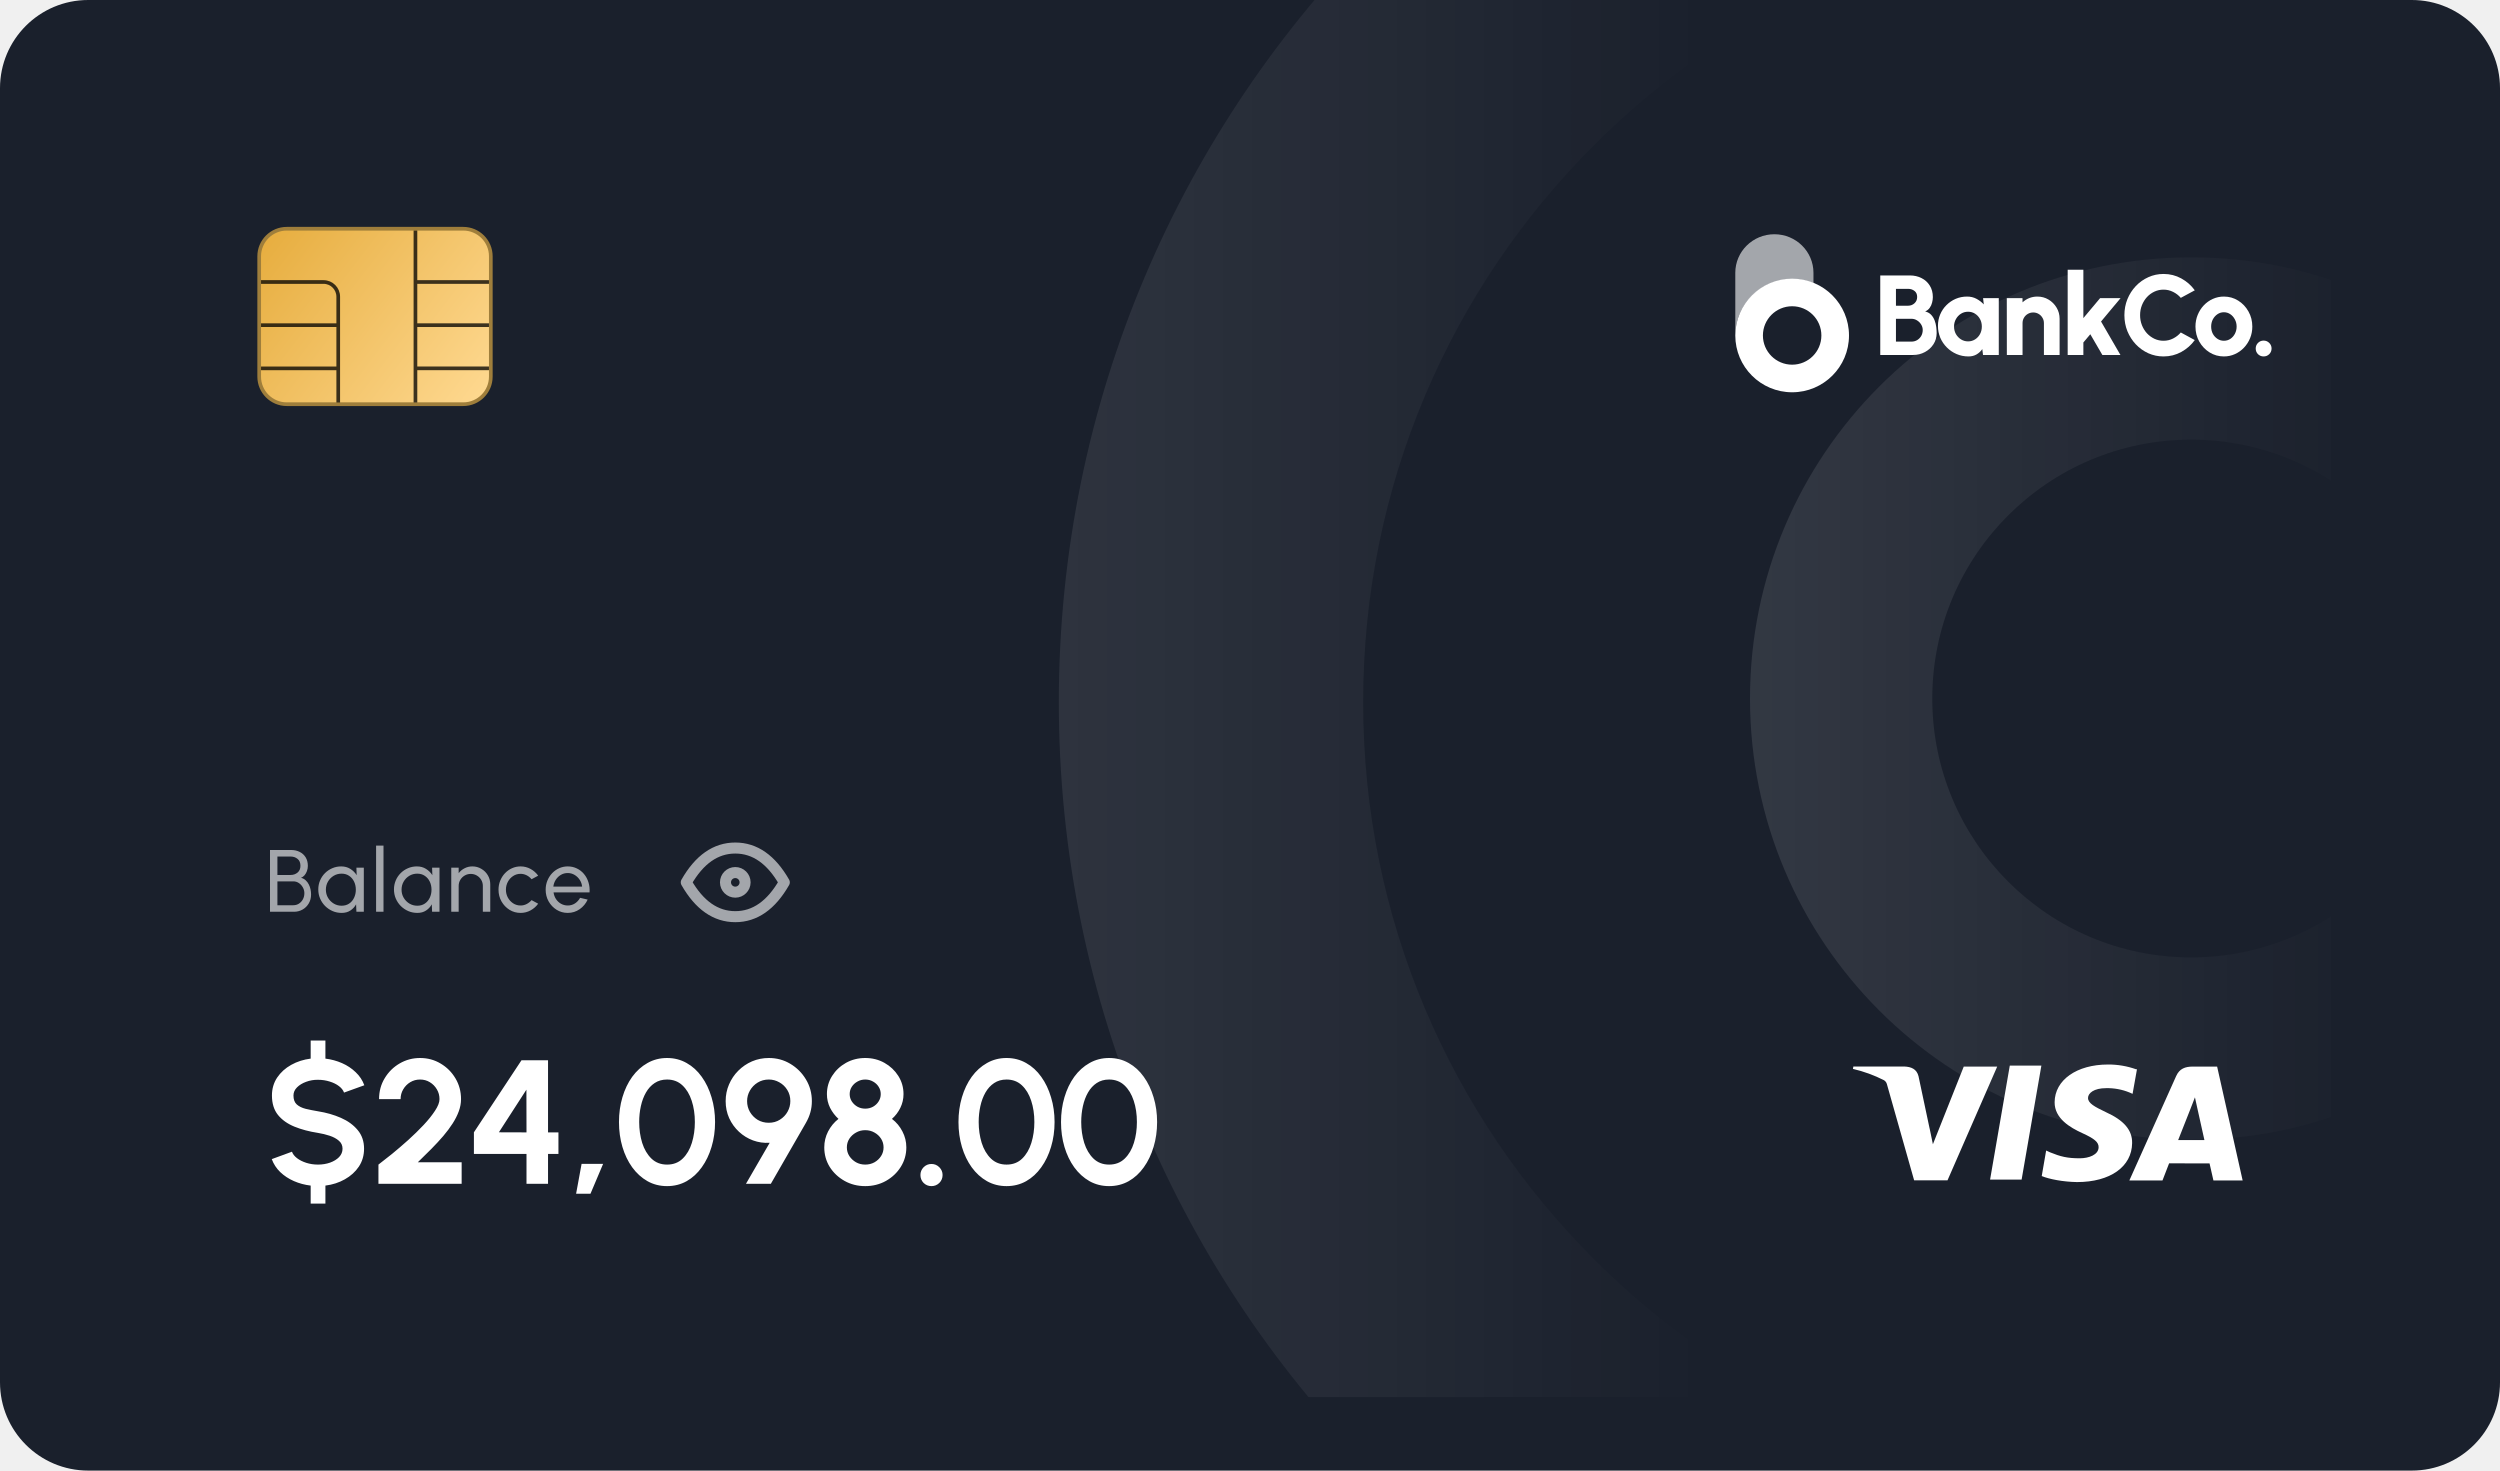
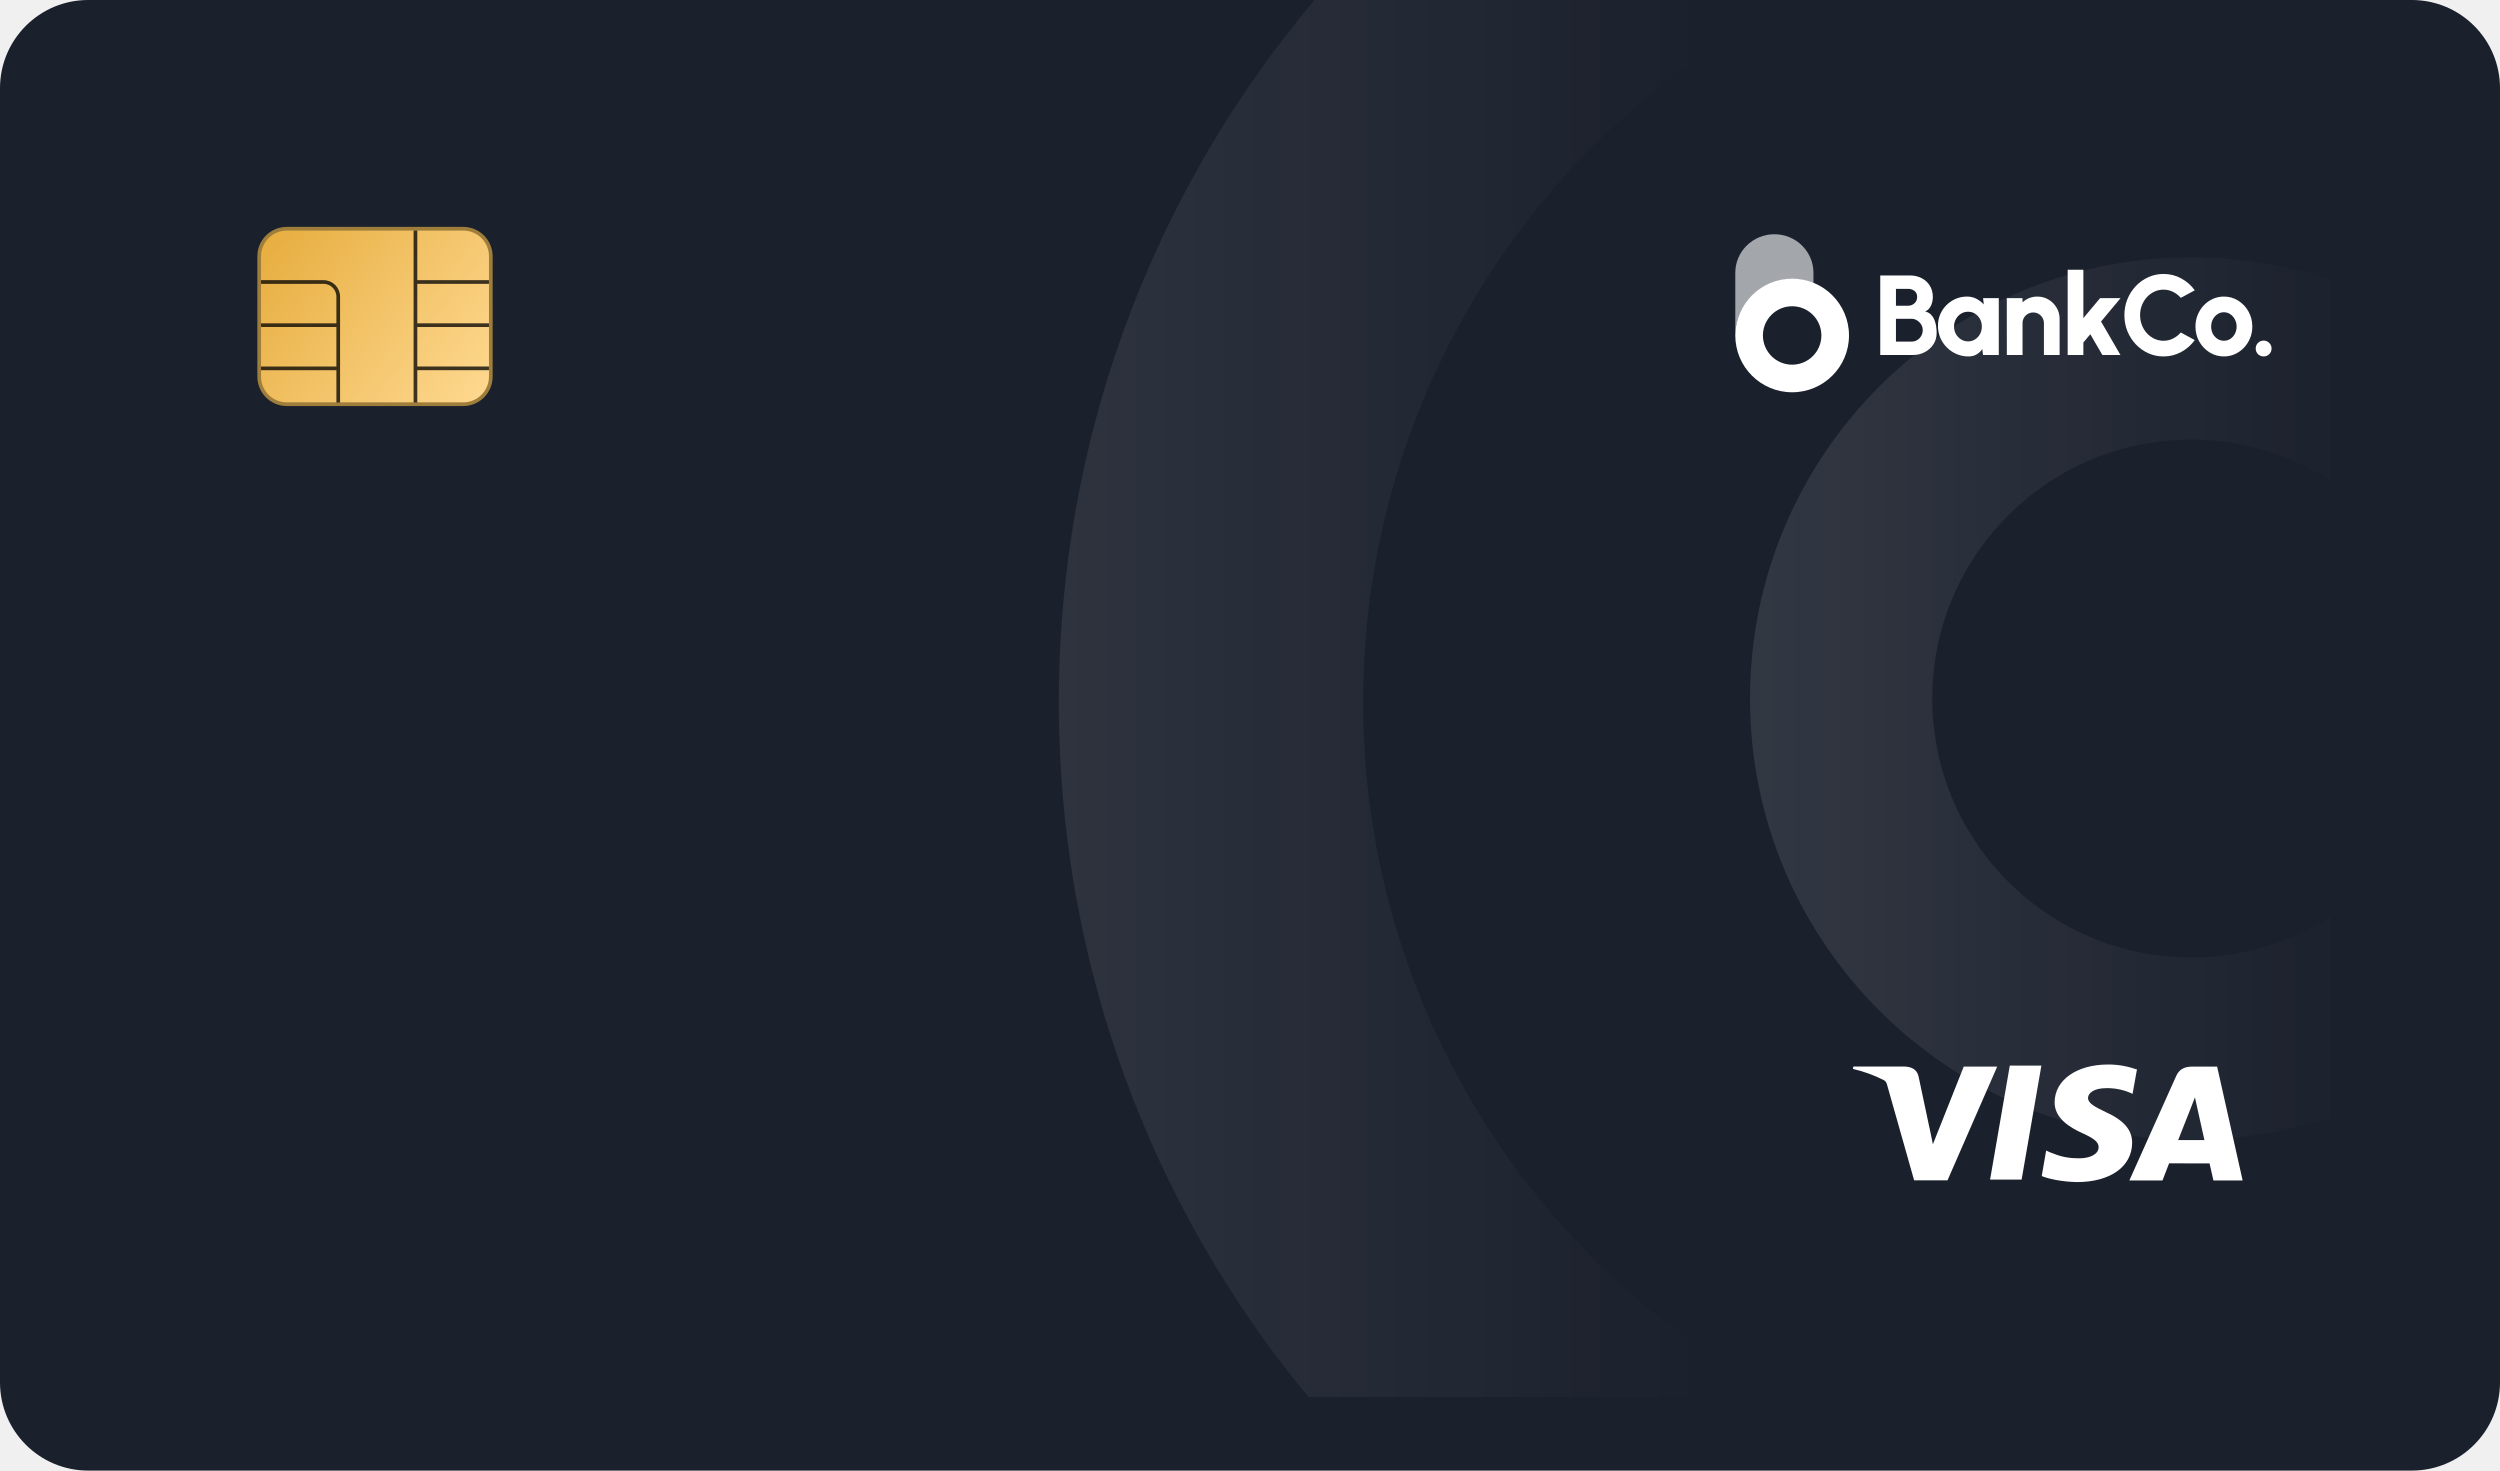
<svg xmlns="http://www.w3.org/2000/svg" width="340" height="200" viewBox="0 0 340 200" fill="none">
  <rect width="340" height="200" rx="12" fill="#1A202C" />
  <mask id="mask0_1557_18598" style="mask-type:alpha" maskUnits="userSpaceOnUse" x="0" y="0" width="317" height="190">
    <rect width="317" height="190" rx="16" fill="#194BFB" />
  </mask>
  <g mask="url(#mask0_1557_18598)">
    <path d="M144 95.5C144 177.514 210.486 244 292.5 244C374.514 244 441 177.514 441 95.5C441 13.486 374.514 -53 292.5 -53C210.486 -53 144 13.486 144 95.5ZM399.611 95.5C399.611 154.656 351.656 202.611 292.5 202.611C233.344 202.611 185.389 154.656 185.389 95.5C185.389 36.344 233.344 -11.611 292.5 -11.611C351.656 -11.611 399.611 36.344 399.611 95.5Z" fill="url(#paint0_linear_1557_18598)" fill-opacity="0.9" />
    <path d="M238 95C238 128.137 264.863 155 298 155C331.137 155 358 128.137 358 95C358 61.863 331.137 35 298 35C264.863 35 238 61.863 238 95ZM333.209 95C333.209 114.446 317.446 130.209 298 130.209C278.554 130.209 262.791 114.446 262.791 95C262.791 75.554 278.554 59.791 298 59.791C317.446 59.791 333.209 75.554 333.209 95Z" fill="url(#paint1_linear_1557_18598)" fill-opacity="0.9" />
  </g>
  <rect x="35.25" y="31.108" width="31.5" height="23.863" rx="3.75" fill="url(#paint2_linear_1557_18598)" stroke="#9F7E3B" stroke-width="0.5" />
  <path d="M35.5 38.352H44C45.105 38.352 46 39.248 46 40.352V44.223M46 54.74V50.094M46 50.094V44.223M46 50.094H35.5M46 44.223H35.5" stroke="black" stroke-opacity="0.76" stroke-width="0.5" />
  <path d="M66.5 38.352H56.5M56.5 38.352V44.223M56.5 38.352V31.358M56.5 54.74V50.094M56.5 50.094V44.223M56.5 50.094H66.5M56.5 44.223H66.5" stroke="black" stroke-opacity="0.76" stroke-width="0.5" />
  <path opacity="0.6" d="M236 37.102C236 34.205 238.38 31.857 241.316 31.857C244.252 31.857 246.631 34.205 246.631 37.102V38.521C245.741 38.169 244.77 37.976 243.752 37.976C239.471 37.976 236 41.4 236 45.624V37.102Z" fill="white" />
  <path fill-rule="evenodd" clip-rule="evenodd" d="M243.732 53.35C248.002 53.35 251.464 49.891 251.464 45.624C251.464 41.357 248.002 37.898 243.732 37.898C239.462 37.898 236 41.357 236 45.624C236 49.891 239.462 53.35 243.732 53.35ZM243.732 49.597C245.928 49.597 247.708 47.818 247.708 45.624C247.708 43.429 245.928 41.65 243.732 41.65C241.536 41.65 239.756 43.429 239.756 45.624C239.756 47.818 241.536 49.597 243.732 49.597Z" fill="white" />
  <path d="M255.715 48.276V37.459H259.743C260.326 37.459 260.854 37.58 261.328 37.822C261.802 38.059 262.176 38.399 262.449 38.842C262.728 39.285 262.867 39.805 262.867 40.403C262.867 40.645 262.833 40.894 262.766 41.152C262.705 41.41 262.596 41.646 262.442 41.863C262.292 42.079 262.086 42.244 261.823 42.357C262.163 42.44 262.437 42.594 262.643 42.821C262.849 43.042 263.006 43.3 263.114 43.593C263.223 43.882 263.295 44.178 263.331 44.482C263.367 44.786 263.385 45.061 263.385 45.309C263.385 45.865 263.241 46.367 262.952 46.815C262.663 47.263 262.274 47.619 261.784 47.882C261.3 48.144 260.764 48.276 260.176 48.276H255.715ZM257.849 46.46H259.952C260.235 46.46 260.493 46.393 260.725 46.259C260.957 46.12 261.143 45.932 261.282 45.695C261.421 45.453 261.491 45.18 261.491 44.876C261.491 44.618 261.421 44.374 261.282 44.142C261.143 43.91 260.957 43.722 260.725 43.578C260.493 43.429 260.235 43.354 259.952 43.354H257.849V46.46ZM257.849 41.577H259.496C259.836 41.577 260.127 41.466 260.369 41.245C260.612 41.023 260.733 40.737 260.733 40.387C260.733 40.026 260.612 39.754 260.369 39.568C260.127 39.377 259.836 39.282 259.496 39.282H257.849V41.577Z" fill="white" />
  <path d="M269.7 40.549H271.834V48.276H269.692L269.592 47.472C269.391 47.771 269.133 48.013 268.819 48.198C268.504 48.384 268.136 48.476 267.713 48.476C267.136 48.476 266.597 48.368 266.097 48.152C265.597 47.936 265.156 47.637 264.775 47.256C264.393 46.874 264.094 46.434 263.878 45.934C263.667 45.43 263.561 44.889 263.561 44.312C263.561 43.761 263.662 43.246 263.863 42.767C264.064 42.288 264.347 41.865 264.713 41.5C265.079 41.134 265.499 40.848 265.973 40.642C266.453 40.436 266.968 40.333 267.52 40.333C267.994 40.333 268.419 40.433 268.796 40.634C269.177 40.835 269.509 41.09 269.793 41.399L269.7 40.549ZM267.659 46.429C268.009 46.429 268.326 46.339 268.61 46.158C268.893 45.978 269.118 45.736 269.283 45.432C269.448 45.123 269.53 44.783 269.53 44.412C269.53 44.036 269.448 43.696 269.283 43.392C269.118 43.089 268.893 42.847 268.61 42.666C268.326 42.486 268.009 42.396 267.659 42.396C267.303 42.396 266.981 42.486 266.692 42.666C266.404 42.847 266.174 43.091 266.004 43.4C265.834 43.704 265.749 44.042 265.749 44.412C265.749 44.783 265.834 45.123 266.004 45.432C266.18 45.736 266.412 45.978 266.7 46.158C266.989 46.339 267.308 46.429 267.659 46.429Z" fill="white" />
  <path d="M280.107 43.362V48.276H277.973V43.949C277.973 43.676 277.906 43.431 277.772 43.215C277.643 42.993 277.468 42.818 277.246 42.69C277.03 42.561 276.787 42.496 276.519 42.496C276.251 42.496 276.006 42.561 275.785 42.69C275.563 42.818 275.388 42.993 275.259 43.215C275.13 43.431 275.066 43.676 275.066 43.949V48.276H272.932L272.924 40.549H275.058L275.066 41.121C275.323 40.874 275.625 40.681 275.97 40.542C276.321 40.403 276.689 40.333 277.076 40.333C277.638 40.333 278.146 40.469 278.599 40.742C279.058 41.015 279.424 41.381 279.697 41.84C279.97 42.293 280.107 42.8 280.107 43.362Z" fill="white" />
  <path d="M288.379 48.276H285.92L284.281 45.456L283.338 46.576V48.276H281.204V36.686H283.338V43.261L285.611 40.549H288.395L285.742 43.725L288.379 48.276Z" fill="white" />
  <path d="M294.237 48.476C293.505 48.476 292.817 48.332 292.173 48.044C291.528 47.75 290.961 47.346 290.472 46.831C289.987 46.315 289.606 45.721 289.327 45.046C289.054 44.366 288.918 43.64 288.918 42.867C288.918 42.089 289.054 41.363 289.327 40.688C289.606 40.008 289.987 39.413 290.472 38.903C290.961 38.388 291.528 37.986 292.173 37.698C292.817 37.404 293.505 37.258 294.237 37.258C295.114 37.258 295.92 37.461 296.657 37.868C297.394 38.27 298.005 38.808 298.49 39.483L296.588 40.51C296.299 40.17 295.951 39.9 295.544 39.699C295.137 39.493 294.701 39.39 294.237 39.39C293.799 39.39 293.387 39.48 293 39.661C292.614 39.841 292.273 40.091 291.98 40.41C291.691 40.729 291.464 41.098 291.299 41.515C291.134 41.932 291.052 42.383 291.052 42.867C291.052 43.346 291.134 43.797 291.299 44.219C291.464 44.636 291.691 45.005 291.98 45.324C292.273 45.638 292.614 45.888 293 46.073C293.387 46.254 293.799 46.344 294.237 46.344C294.706 46.344 295.142 46.241 295.544 46.035C295.951 45.829 296.299 45.556 296.588 45.216L298.49 46.251C298.005 46.921 297.394 47.459 296.657 47.866C295.92 48.273 295.114 48.476 294.237 48.476Z" fill="white" />
  <path d="M302.449 48.476C301.738 48.476 301.088 48.293 300.501 47.928C299.918 47.562 299.452 47.073 299.101 46.46C298.756 45.842 298.583 45.159 298.583 44.412C298.583 43.846 298.684 43.318 298.885 42.828C299.086 42.334 299.362 41.901 299.712 41.53C300.068 41.154 300.48 40.861 300.949 40.65C301.418 40.438 301.918 40.333 302.449 40.333C303.161 40.333 303.807 40.516 304.39 40.881C304.978 41.247 305.444 41.739 305.789 42.357C306.14 42.975 306.315 43.66 306.315 44.412C306.315 44.974 306.215 45.499 306.014 45.988C305.813 46.478 305.534 46.91 305.179 47.286C304.828 47.657 304.418 47.948 303.949 48.159C303.485 48.371 302.985 48.476 302.449 48.476ZM302.449 46.344C302.779 46.344 303.076 46.256 303.338 46.081C303.601 45.901 303.807 45.664 303.957 45.37C304.106 45.077 304.181 44.757 304.181 44.412C304.181 44.057 304.101 43.732 303.941 43.439C303.787 43.14 303.578 42.903 303.315 42.728C303.052 42.553 302.764 42.465 302.449 42.465C302.124 42.465 301.831 42.555 301.568 42.736C301.305 42.916 301.096 43.153 300.941 43.446C300.792 43.74 300.717 44.062 300.717 44.412C300.717 44.778 300.795 45.108 300.949 45.401C301.109 45.69 301.32 45.919 301.583 46.089C301.846 46.259 302.135 46.344 302.449 46.344Z" fill="white" />
  <path d="M307.851 48.476C307.552 48.476 307.297 48.373 307.085 48.167C306.879 47.956 306.776 47.698 306.776 47.395C306.776 47.101 306.879 46.849 307.085 46.637C307.297 46.426 307.552 46.321 307.851 46.321C308.15 46.321 308.405 46.426 308.616 46.637C308.828 46.849 308.933 47.101 308.933 47.395C308.933 47.698 308.828 47.956 308.616 48.167C308.405 48.373 308.15 48.476 307.851 48.476Z" fill="white" />
  <path d="M290.528 145.428C289.296 144.987 287.994 144.765 286.683 144.774C282.444 144.774 279.45 146.876 279.429 149.894C279.402 152.111 281.556 153.36 283.186 154.101C284.858 154.862 285.417 155.342 285.411 156.023C285.401 157.058 284.076 157.528 282.844 157.528C281.151 157.528 280.226 157.295 278.803 156.714L278.276 156.471L277.675 159.945C278.705 160.368 280.563 160.73 282.481 160.762C286.988 160.762 289.934 158.673 289.969 155.462C290.006 153.691 288.84 152.353 286.387 151.247C284.895 150.53 283.97 150.05 283.97 149.322C283.97 148.678 284.762 147.99 286.418 147.99C287.52 147.963 288.616 148.167 289.632 148.587L290.03 148.762L290.631 145.405L290.528 145.428ZM301.529 145.055H298.217C297.186 145.055 296.41 145.335 295.96 146.341L289.59 160.545H294.097L294.998 158.216L300.498 158.221C300.628 158.766 301.026 160.545 301.026 160.545H305L301.529 145.055ZM273.332 144.925H277.627L274.94 160.423H270.651L273.332 144.92V144.925ZM262.429 153.467L262.874 155.618L267.071 145.055H271.62L264.861 160.524H260.322L256.613 147.426C256.553 147.21 256.412 147.025 256.218 146.907C254.881 146.227 253.465 145.712 252 145.371L252.058 145.045H258.971C259.909 145.082 260.664 145.371 260.916 146.357L262.426 153.475V153.467H262.429ZM296.23 155.047L297.941 150.713C297.92 150.759 298.294 149.818 298.511 149.236L298.805 150.574L299.799 155.045H296.227V155.047H296.23Z" fill="white" />
-   <path opacity="0.6" d="M36.72 124V115.6H39.618C40.034 115.6 40.412 115.686 40.752 115.858C41.096 116.026 41.368 116.272 41.568 116.596C41.768 116.92 41.868 117.308 41.868 117.76C41.868 118.004 41.826 118.24 41.742 118.468C41.662 118.692 41.55 118.886 41.406 119.05C41.266 119.21 41.106 119.318 40.926 119.374C41.178 119.438 41.392 119.552 41.568 119.716C41.744 119.876 41.886 120.064 41.994 120.28C42.106 120.496 42.186 120.722 42.234 120.958C42.282 121.194 42.306 121.422 42.306 121.642C42.306 122.106 42.2 122.516 41.988 122.872C41.78 123.224 41.5 123.5 41.148 123.7C40.796 123.9 40.408 124 39.984 124H36.72ZM37.728 123.112H39.894C40.17 123.112 40.42 123.042 40.644 122.902C40.872 122.758 41.054 122.562 41.19 122.314C41.326 122.066 41.394 121.786 41.394 121.474C41.394 121.198 41.326 120.938 41.19 120.694C41.054 120.446 40.872 120.246 40.644 120.094C40.42 119.942 40.17 119.866 39.894 119.866H37.728V123.112ZM37.728 118.996H39.522C39.89 118.996 40.204 118.888 40.464 118.672C40.728 118.452 40.86 118.146 40.86 117.754C40.86 117.33 40.728 117.014 40.464 116.806C40.204 116.594 39.89 116.488 39.522 116.488H37.728V118.996ZM48.471 118H49.479V124H48.471L48.429 122.986C48.241 123.334 47.981 123.616 47.649 123.832C47.321 124.048 46.929 124.156 46.473 124.156C46.033 124.156 45.621 124.074 45.237 123.91C44.853 123.742 44.513 123.512 44.217 123.22C43.925 122.924 43.697 122.584 43.533 122.2C43.369 121.816 43.287 121.402 43.287 120.958C43.287 120.53 43.367 120.126 43.527 119.746C43.687 119.366 43.909 119.034 44.193 118.75C44.481 118.462 44.813 118.238 45.189 118.078C45.565 117.914 45.969 117.832 46.401 117.832C46.873 117.832 47.287 117.944 47.643 118.168C47.999 118.388 48.287 118.674 48.507 119.026L48.471 118ZM46.455 123.178C46.851 123.178 47.193 123.082 47.481 122.89C47.773 122.694 47.997 122.43 48.153 122.098C48.313 121.766 48.393 121.4 48.393 121C48.393 120.592 48.313 120.224 48.153 119.896C47.993 119.564 47.767 119.302 47.475 119.11C47.187 118.914 46.847 118.816 46.455 118.816C46.059 118.816 45.699 118.914 45.375 119.11C45.051 119.306 44.793 119.57 44.601 119.902C44.413 120.23 44.319 120.596 44.319 121C44.319 121.404 44.417 121.772 44.613 122.104C44.809 122.432 45.069 122.694 45.393 122.89C45.717 123.082 46.071 123.178 46.455 123.178ZM51.149 124V115H52.157V124H51.149ZM58.764 118H59.772V124H58.764L58.721 122.986C58.533 123.334 58.273 123.616 57.941 123.832C57.614 124.048 57.221 124.156 56.766 124.156C56.325 124.156 55.913 124.074 55.529 123.91C55.145 123.742 54.806 123.512 54.51 123.22C54.218 122.924 53.989 122.584 53.825 122.2C53.661 121.816 53.58 121.402 53.58 120.958C53.58 120.53 53.66 120.126 53.819 119.746C53.98 119.366 54.202 119.034 54.486 118.75C54.773 118.462 55.105 118.238 55.481 118.078C55.858 117.914 56.261 117.832 56.694 117.832C57.166 117.832 57.58 117.944 57.935 118.168C58.291 118.388 58.58 118.674 58.8 119.026L58.764 118ZM56.748 123.178C57.144 123.178 57.486 123.082 57.773 122.89C58.066 122.694 58.289 122.43 58.446 122.098C58.605 121.766 58.685 121.4 58.685 121C58.685 120.592 58.605 120.224 58.446 119.896C58.285 119.564 58.059 119.302 57.767 119.11C57.48 118.914 57.139 118.816 56.748 118.816C56.352 118.816 55.992 118.914 55.667 119.11C55.343 119.306 55.086 119.57 54.894 119.902C54.706 120.23 54.611 120.596 54.611 121C54.611 121.404 54.709 121.772 54.906 122.104C55.102 122.432 55.361 122.694 55.685 122.89C56.01 123.082 56.364 123.178 56.748 123.178ZM66.675 120.268V124H65.667V120.49C65.667 120.186 65.593 119.91 65.445 119.662C65.297 119.414 65.099 119.218 64.851 119.074C64.603 118.926 64.327 118.852 64.023 118.852C63.723 118.852 63.447 118.926 63.195 119.074C62.947 119.218 62.749 119.414 62.601 119.662C62.453 119.91 62.379 120.186 62.379 120.49V124H61.371V118H62.379V118.75C62.591 118.47 62.859 118.248 63.183 118.084C63.507 117.916 63.859 117.832 64.239 117.832C64.687 117.832 65.095 117.942 65.463 118.162C65.835 118.378 66.129 118.67 66.345 119.038C66.565 119.406 66.675 119.816 66.675 120.268ZM72.291 122.416L73.192 122.902C72.919 123.282 72.573 123.586 72.153 123.814C71.737 124.042 71.285 124.156 70.797 124.156C70.246 124.156 69.742 124.014 69.285 123.73C68.834 123.446 68.472 123.066 68.2 122.59C67.931 122.11 67.797 121.58 67.797 121C67.797 120.56 67.876 120.15 68.031 119.77C68.188 119.386 68.401 119.05 68.674 118.762C68.95 118.47 69.269 118.242 69.633 118.078C69.998 117.914 70.385 117.832 70.797 117.832C71.285 117.832 71.737 117.946 72.153 118.174C72.573 118.402 72.919 118.708 73.192 119.092L72.291 119.578C72.1 119.342 71.871 119.16 71.608 119.032C71.344 118.904 71.073 118.84 70.797 118.84C70.425 118.84 70.088 118.94 69.784 119.14C69.484 119.336 69.246 119.598 69.07 119.926C68.894 120.254 68.805 120.612 68.805 121C68.805 121.388 68.894 121.746 69.07 122.074C69.249 122.398 69.49 122.658 69.79 122.854C70.094 123.05 70.43 123.148 70.797 123.148C71.094 123.148 71.371 123.08 71.632 122.944C71.891 122.808 72.112 122.632 72.291 122.416ZM77.209 124.156C76.657 124.156 76.153 124.014 75.697 123.73C75.245 123.446 74.883 123.066 74.611 122.59C74.343 122.11 74.209 121.58 74.209 121C74.209 120.56 74.287 120.15 74.443 119.77C74.599 119.386 74.813 119.05 75.085 118.762C75.361 118.47 75.681 118.242 76.045 118.078C76.409 117.914 76.797 117.832 77.209 117.832C77.661 117.832 78.075 117.924 78.451 118.108C78.831 118.288 79.155 118.54 79.423 118.864C79.695 119.188 79.897 119.564 80.029 119.992C80.165 120.42 80.215 120.878 80.179 121.366H75.283C75.331 121.706 75.443 122.01 75.619 122.278C75.795 122.542 76.019 122.752 76.291 122.908C76.567 123.064 76.873 123.144 77.209 123.148C77.569 123.148 77.895 123.056 78.187 122.872C78.479 122.684 78.715 122.428 78.895 122.104L79.921 122.344C79.681 122.876 79.319 123.312 78.835 123.652C78.351 123.988 77.809 124.156 77.209 124.156ZM75.253 120.574H79.165C79.133 120.238 79.025 119.932 78.841 119.656C78.657 119.376 78.423 119.152 78.139 118.984C77.855 118.816 77.545 118.732 77.209 118.732C76.873 118.732 76.565 118.814 76.285 118.978C76.005 119.142 75.773 119.364 75.589 119.644C75.409 119.92 75.297 120.23 75.253 120.574Z" fill="white" />
-   <path d="M43.248 146.852C42.68 146.844 42.14 146.936 41.628 147.128C41.124 147.312 40.712 147.564 40.392 147.884C40.072 148.204 39.912 148.572 39.912 148.988C39.912 149.524 40.06 149.928 40.356 150.2C40.66 150.472 41.064 150.672 41.568 150.8C42.072 150.92 42.632 151.032 43.248 151.136C44.368 151.312 45.404 151.608 46.356 152.024C47.308 152.44 48.072 152.996 48.648 153.692C49.224 154.38 49.512 155.224 49.512 156.224C49.512 157.136 49.276 157.948 48.804 158.66C48.332 159.364 47.696 159.94 46.896 160.388C46.104 160.836 45.224 161.12 44.256 161.24V163.688H42.252V161.24C41.444 161.144 40.684 160.94 39.972 160.628C39.26 160.316 38.64 159.908 38.112 159.404C37.592 158.9 37.208 158.312 36.96 157.64L39.708 156.632C39.82 156.952 40.048 157.244 40.392 157.508C40.736 157.772 41.156 157.984 41.652 158.144C42.148 158.304 42.68 158.384 43.248 158.384C43.832 158.384 44.376 158.296 44.88 158.12C45.392 157.936 45.804 157.684 46.116 157.364C46.428 157.036 46.584 156.656 46.584 156.224C46.584 155.784 46.42 155.424 46.092 155.144C45.764 154.856 45.344 154.628 44.832 154.46C44.32 154.292 43.792 154.164 43.248 154.076C42.056 153.892 40.988 153.608 40.044 153.224C39.1 152.84 38.352 152.308 37.8 151.628C37.256 150.948 36.984 150.068 36.984 148.988C36.984 148.076 37.22 147.264 37.692 146.552C38.172 145.84 38.808 145.264 39.6 144.824C40.4 144.376 41.284 144.092 42.252 143.972V141.512H44.256V143.972C45.048 144.068 45.8 144.272 46.512 144.584C47.224 144.896 47.844 145.308 48.372 145.82C48.908 146.324 49.3 146.916 49.548 147.596L46.788 148.592C46.676 148.272 46.448 147.98 46.104 147.716C45.76 147.452 45.34 147.244 44.844 147.092C44.348 146.932 43.816 146.852 43.248 146.852ZM51.468 161V158.384C51.988 157.992 52.604 157.508 53.316 156.932C54.028 156.348 54.76 155.72 55.512 155.048C56.264 154.368 56.96 153.688 57.6 153.008C58.24 152.328 58.76 151.68 59.16 151.064C59.568 150.448 59.772 149.92 59.772 149.48C59.772 148.992 59.652 148.548 59.412 148.148C59.172 147.74 58.852 147.416 58.452 147.176C58.06 146.936 57.62 146.816 57.132 146.816C56.644 146.816 56.2 146.936 55.8 147.176C55.4 147.416 55.08 147.74 54.84 148.148C54.6 148.548 54.48 148.992 54.48 149.48H51.552C51.552 148.424 51.808 147.476 52.32 146.636C52.832 145.788 53.508 145.12 54.348 144.632C55.196 144.136 56.124 143.888 57.132 143.888C58.156 143.888 59.088 144.14 59.928 144.644C60.768 145.14 61.44 145.812 61.944 146.66C62.448 147.508 62.7 148.448 62.7 149.48C62.7 150.024 62.6 150.572 62.4 151.124C62.2 151.676 61.92 152.232 61.56 152.792C61.2 153.352 60.776 153.92 60.288 154.496C59.8 155.064 59.26 155.648 58.668 156.248C58.084 156.84 57.468 157.448 56.82 158.072H62.784V161H51.468ZM71.604 161V156.932H64.452V153.992L70.92 144.2H74.532V154.004H75.948V156.932H74.532V161H71.604ZM67.848 153.992L71.604 154.004L71.592 148.196L67.848 153.992ZM78.351 162.344L79.095 158.288H82.023L80.307 162.344H78.351ZM90.721 161.312C89.745 161.312 88.857 161.088 88.057 160.64C87.257 160.184 86.565 159.556 85.981 158.756C85.405 157.956 84.961 157.032 84.649 155.984C84.337 154.928 84.181 153.8 84.181 152.6C84.181 151.4 84.337 150.276 84.649 149.228C84.961 148.172 85.405 147.244 85.981 146.444C86.565 145.644 87.257 145.02 88.057 144.572C88.857 144.116 89.745 143.888 90.721 143.888C91.697 143.888 92.585 144.116 93.385 144.572C94.185 145.02 94.869 145.644 95.437 146.444C96.013 147.244 96.457 148.172 96.769 149.228C97.089 150.276 97.249 151.4 97.249 152.6C97.249 153.8 97.089 154.928 96.769 155.984C96.457 157.032 96.013 157.956 95.437 158.756C94.869 159.556 94.185 160.184 93.385 160.64C92.585 161.088 91.697 161.312 90.721 161.312ZM90.721 158.384C91.577 158.384 92.285 158.112 92.845 157.568C93.405 157.024 93.821 156.312 94.093 155.432C94.365 154.552 94.501 153.608 94.501 152.6C94.501 151.536 94.357 150.568 94.069 149.696C93.781 148.816 93.357 148.116 92.797 147.596C92.237 147.076 91.545 146.816 90.721 146.816C90.073 146.816 89.509 146.976 89.029 147.296C88.557 147.608 88.165 148.036 87.853 148.58C87.541 149.124 87.309 149.744 87.157 150.44C87.005 151.128 86.929 151.848 86.929 152.6C86.929 153.6 87.065 154.544 87.337 155.432C87.617 156.312 88.037 157.024 88.597 157.568C89.165 158.112 89.873 158.384 90.721 158.384ZM101.449 161L104.677 155.42C103.885 155.468 103.129 155.36 102.409 155.096C101.697 154.832 101.061 154.44 100.501 153.92C99.941 153.4 99.497 152.784 99.169 152.072C98.849 151.36 98.689 150.588 98.689 149.756C98.689 148.948 98.841 148.192 99.145 147.488C99.449 146.776 99.869 146.152 100.405 145.616C100.949 145.072 101.573 144.648 102.277 144.344C102.989 144.04 103.753 143.888 104.569 143.888C105.633 143.888 106.605 144.152 107.485 144.68C108.373 145.208 109.081 145.916 109.609 146.804C110.145 147.692 110.413 148.676 110.413 149.756C110.413 150.292 110.345 150.8 110.209 151.28C110.081 151.752 109.877 152.232 109.597 152.72L104.833 161H101.449ZM104.545 152.696C105.121 152.696 105.629 152.556 106.069 152.276C106.517 151.996 106.865 151.632 107.113 151.184C107.361 150.736 107.485 150.256 107.485 149.744C107.485 149.184 107.349 148.684 107.077 148.244C106.805 147.796 106.445 147.448 105.997 147.2C105.549 146.944 105.073 146.816 104.569 146.816C103.993 146.816 103.481 146.956 103.033 147.236C102.593 147.508 102.245 147.868 101.989 148.316C101.733 148.764 101.605 149.24 101.605 149.744C101.605 150.28 101.733 150.772 101.989 151.22C102.253 151.668 102.605 152.028 103.045 152.3C103.493 152.564 103.993 152.696 104.545 152.696ZM117.669 161.312C116.637 161.312 115.701 161.076 114.861 160.604C114.021 160.132 113.349 159.5 112.845 158.708C112.349 157.908 112.101 157.02 112.101 156.044C112.101 155.276 112.273 154.556 112.617 153.884C112.969 153.204 113.441 152.632 114.033 152.168C113.569 151.744 113.189 151.244 112.893 150.668C112.605 150.084 112.461 149.46 112.461 148.796C112.461 147.892 112.697 147.068 113.169 146.324C113.641 145.58 114.269 144.988 115.053 144.548C115.845 144.108 116.717 143.888 117.669 143.888C118.629 143.888 119.501 144.108 120.285 144.548C121.069 144.988 121.697 145.58 122.169 146.324C122.641 147.068 122.877 147.892 122.877 148.796C122.877 149.46 122.733 150.084 122.445 150.668C122.165 151.244 121.785 151.744 121.305 152.168C121.913 152.632 122.389 153.204 122.733 153.884C123.085 154.556 123.261 155.276 123.261 156.044C123.261 157.012 123.009 157.896 122.505 158.696C122.009 159.488 121.337 160.124 120.489 160.604C119.641 161.076 118.701 161.312 117.669 161.312ZM117.669 158.384C118.133 158.384 118.553 158.28 118.929 158.072C119.305 157.856 119.605 157.572 119.829 157.22C120.053 156.868 120.165 156.476 120.165 156.044C120.165 155.612 120.053 155.22 119.829 154.868C119.605 154.516 119.305 154.236 118.929 154.028C118.553 153.812 118.133 153.704 117.669 153.704C117.213 153.704 116.797 153.812 116.421 154.028C116.045 154.236 115.741 154.516 115.509 154.868C115.285 155.22 115.173 155.612 115.173 156.044C115.173 156.476 115.285 156.868 115.509 157.22C115.741 157.572 116.045 157.856 116.421 158.072C116.797 158.28 117.213 158.384 117.669 158.384ZM117.669 150.776C118.061 150.776 118.417 150.688 118.737 150.512C119.057 150.328 119.309 150.088 119.493 149.792C119.685 149.496 119.781 149.164 119.781 148.796C119.781 148.428 119.685 148.096 119.493 147.8C119.309 147.504 119.057 147.268 118.737 147.092C118.417 146.908 118.061 146.816 117.669 146.816C117.285 146.816 116.933 146.908 116.613 147.092C116.293 147.268 116.037 147.504 115.845 147.8C115.653 148.096 115.557 148.428 115.557 148.796C115.557 149.164 115.653 149.496 115.845 149.792C116.037 150.088 116.293 150.328 116.613 150.512C116.933 150.688 117.285 150.776 117.669 150.776ZM126.679 161.312C126.263 161.312 125.907 161.168 125.611 160.88C125.323 160.584 125.179 160.224 125.179 159.8C125.179 159.392 125.323 159.04 125.611 158.744C125.907 158.448 126.263 158.3 126.679 158.3C127.095 158.3 127.451 158.448 127.747 158.744C128.043 159.04 128.191 159.392 128.191 159.8C128.191 160.224 128.043 160.584 127.747 160.88C127.451 161.168 127.095 161.312 126.679 161.312ZM136.893 161.312C135.917 161.312 135.029 161.088 134.229 160.64C133.429 160.184 132.737 159.556 132.153 158.756C131.577 157.956 131.133 157.032 130.821 155.984C130.509 154.928 130.353 153.8 130.353 152.6C130.353 151.4 130.509 150.276 130.821 149.228C131.133 148.172 131.577 147.244 132.153 146.444C132.737 145.644 133.429 145.02 134.229 144.572C135.029 144.116 135.917 143.888 136.893 143.888C137.869 143.888 138.757 144.116 139.557 144.572C140.357 145.02 141.041 145.644 141.609 146.444C142.185 147.244 142.629 148.172 142.941 149.228C143.261 150.276 143.421 151.4 143.421 152.6C143.421 153.8 143.261 154.928 142.941 155.984C142.629 157.032 142.185 157.956 141.609 158.756C141.041 159.556 140.357 160.184 139.557 160.64C138.757 161.088 137.869 161.312 136.893 161.312ZM136.893 158.384C137.749 158.384 138.457 158.112 139.017 157.568C139.577 157.024 139.993 156.312 140.265 155.432C140.537 154.552 140.673 153.608 140.673 152.6C140.673 151.536 140.529 150.568 140.241 149.696C139.953 148.816 139.529 148.116 138.969 147.596C138.409 147.076 137.717 146.816 136.893 146.816C136.245 146.816 135.681 146.976 135.201 147.296C134.729 147.608 134.337 148.036 134.025 148.58C133.713 149.124 133.481 149.744 133.329 150.44C133.177 151.128 133.101 151.848 133.101 152.6C133.101 153.6 133.237 154.544 133.509 155.432C133.789 156.312 134.209 157.024 134.769 157.568C135.337 158.112 136.045 158.384 136.893 158.384ZM150.838 161.312C149.862 161.312 148.974 161.088 148.174 160.64C147.374 160.184 146.682 159.556 146.098 158.756C145.522 157.956 145.078 157.032 144.766 155.984C144.454 154.928 144.298 153.8 144.298 152.6C144.298 151.4 144.454 150.276 144.766 149.228C145.078 148.172 145.522 147.244 146.098 146.444C146.682 145.644 147.374 145.02 148.174 144.572C148.974 144.116 149.862 143.888 150.838 143.888C151.814 143.888 152.702 144.116 153.502 144.572C154.302 145.02 154.986 145.644 155.554 146.444C156.13 147.244 156.574 148.172 156.886 149.228C157.206 150.276 157.366 151.4 157.366 152.6C157.366 153.8 157.206 154.928 156.886 155.984C156.574 157.032 156.13 157.956 155.554 158.756C154.986 159.556 154.302 160.184 153.502 160.64C152.702 161.088 151.814 161.312 150.838 161.312ZM150.838 158.384C151.694 158.384 152.402 158.112 152.962 157.568C153.522 157.024 153.938 156.312 154.21 155.432C154.482 154.552 154.618 153.608 154.618 152.6C154.618 151.536 154.474 150.568 154.186 149.696C153.898 148.816 153.474 148.116 152.914 147.596C152.354 147.076 151.662 146.816 150.838 146.816C150.19 146.816 149.626 146.976 149.146 147.296C148.674 147.608 148.282 148.036 147.97 148.58C147.658 149.124 147.426 149.744 147.274 150.44C147.122 151.128 147.046 151.848 147.046 152.6C147.046 153.6 147.182 154.544 147.454 155.432C147.734 156.312 148.154 157.024 148.714 157.568C149.282 158.112 149.99 158.384 150.838 158.384Z" fill="white" />
  <g opacity="0.6">
-     <path d="M99.999 121.333C100.736 121.333 101.333 120.736 101.333 120C101.333 119.264 100.736 118.667 99.999 118.667C99.263 118.667 98.666 119.264 98.666 120C98.666 120.736 99.263 121.333 99.999 121.333Z" stroke="white" stroke-width="1.5" stroke-linecap="round" stroke-linejoin="round" />
-     <path d="M106.666 120C104.888 123.111 102.666 124.667 100 124.667C97.333 124.667 95.111 123.111 93.333 120C95.111 116.889 97.333 115.333 100 115.333C102.666 115.333 104.888 116.889 106.666 120Z" stroke="white" stroke-width="1.5" stroke-linecap="round" stroke-linejoin="round" />
-   </g>
+ </g>
  <defs>
    <linearGradient id="paint0_linear_1557_18598" x1="95.5" y1="95" x2="231.5" y2="95" gradientUnits="userSpaceOnUse">
      <stop stop-color="white" stop-opacity="0.15" />
      <stop offset="1" stop-color="white" stop-opacity="0" />
    </linearGradient>
    <linearGradient id="paint1_linear_1557_18598" x1="216.5" y1="95" x2="323" y2="95" gradientUnits="userSpaceOnUse">
      <stop stop-color="white" stop-opacity="0.15" />
      <stop offset="1" stop-color="white" stop-opacity="0" />
    </linearGradient>
    <linearGradient id="paint2_linear_1557_18598" x1="35" y1="30.858" x2="66.983" y2="55.363" gradientUnits="userSpaceOnUse">
      <stop stop-color="#E6AC3C" />
      <stop offset="1" stop-color="#FFDA93" />
    </linearGradient>
  </defs>
</svg>
